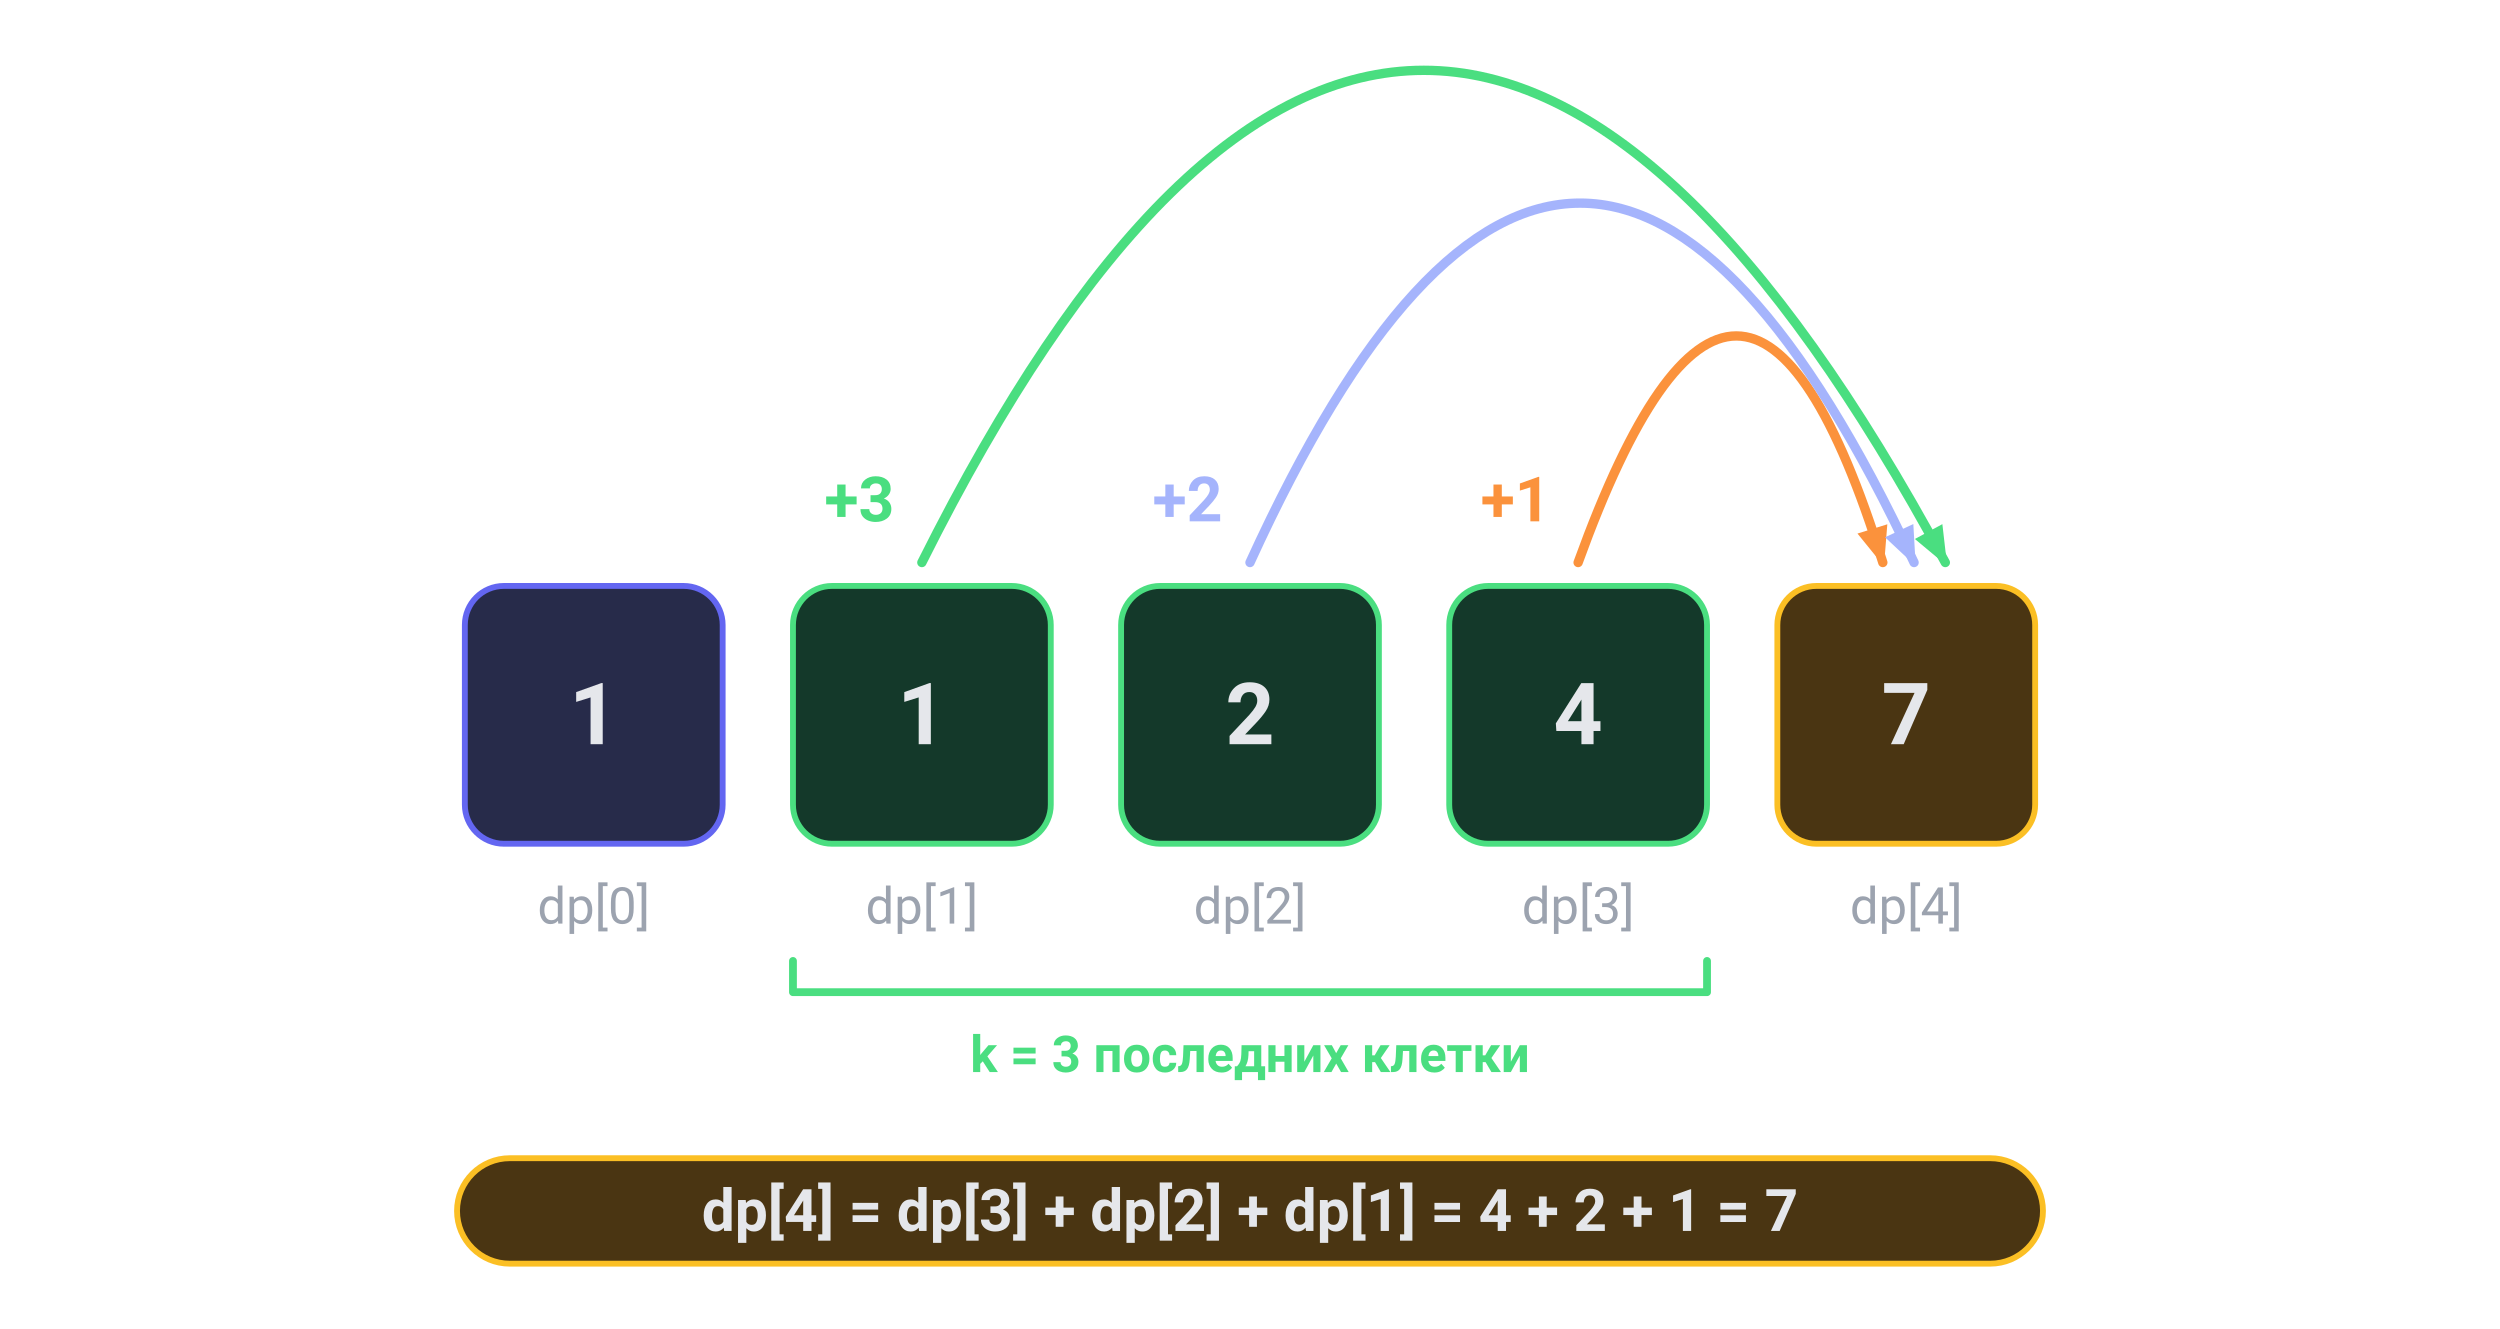
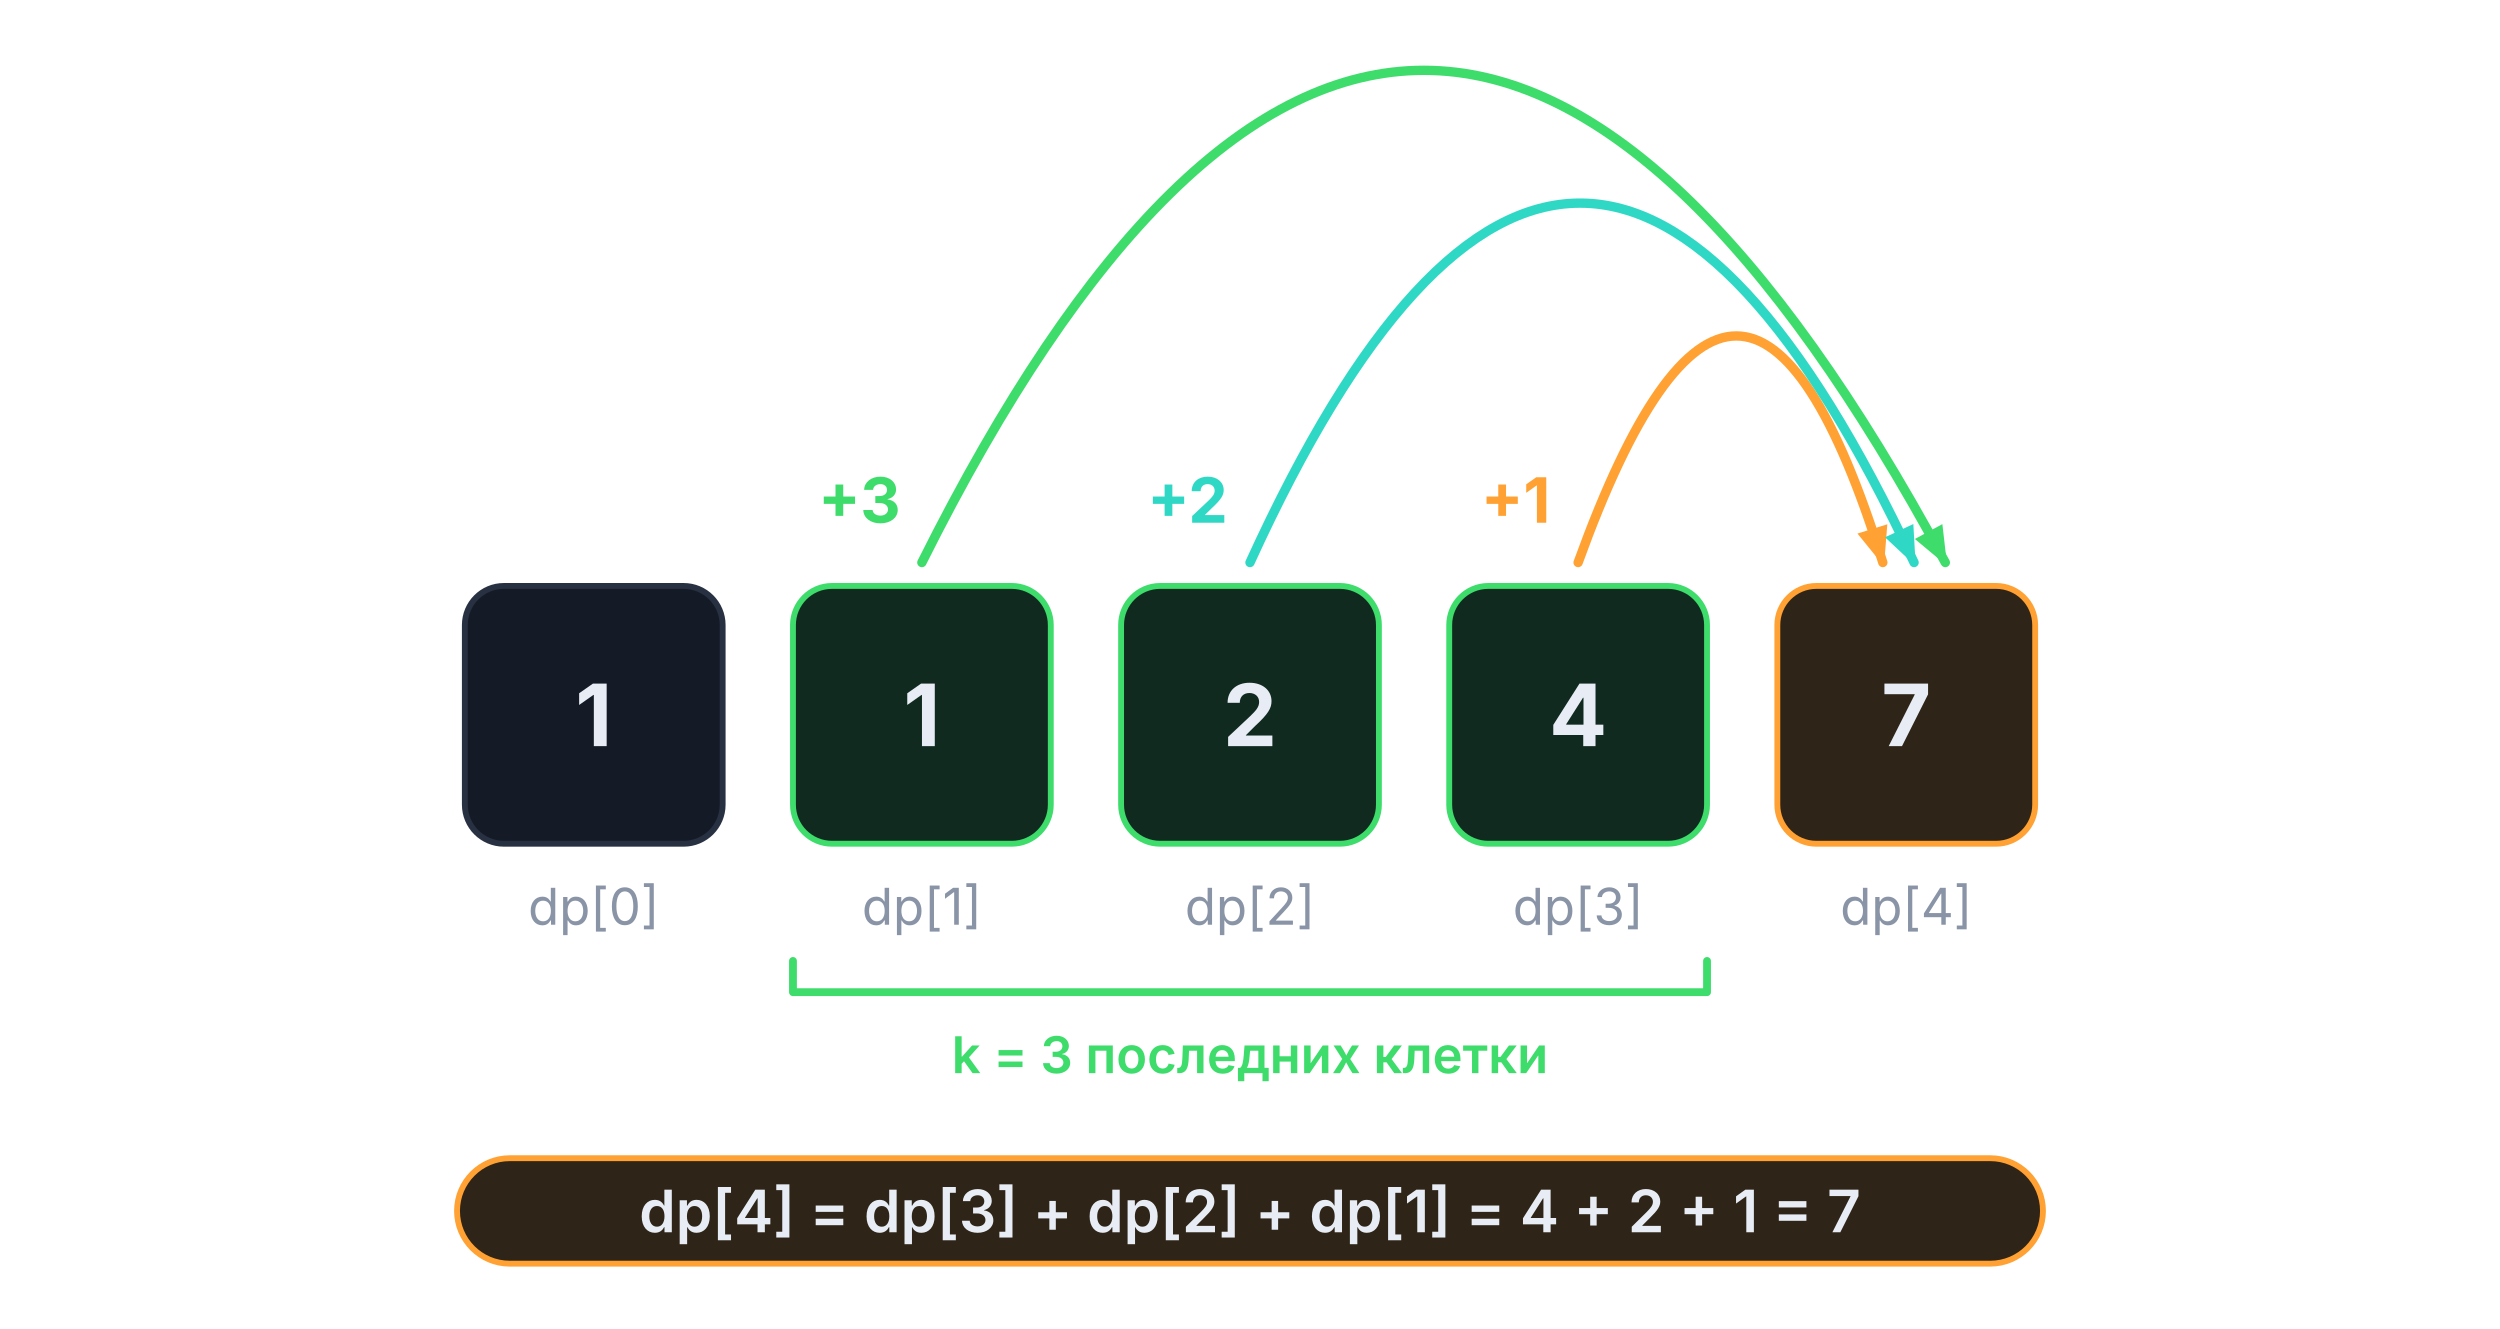
- <svg xmlns="http://www.w3.org/2000/svg" width="640" height="340" viewBox="0 0 640 340" font-family="'Segoe UI', Roboto, 'Helvetica Neue', Arial, sans-serif" role="img">
+ <svg xmlns="http://www.w3.org/2000/svg" width="640" height="340" viewBox="0 0 640 340" font-family="Inter, system-ui, 'Segoe UI', Roboto, Arial, sans-serif" role="img">
  <defs>
    <marker id="ah-accent" viewBox="0 0 10 10" refX="9" refY="5" markerWidth="10" markerHeight="10" markerUnits="userSpaceOnUse" orient="auto-start-reverse">
-       <path d="M0,1 L10,5 L0,9 z" fill="#a5b4fc" />
+       <path d="M0,1 L10,5 L0,9 z" fill="#2fd8c4" />
    </marker>
    <marker id="ah-accent2" viewBox="0 0 10 10" refX="9" refY="5" markerWidth="10" markerHeight="10" markerUnits="userSpaceOnUse" orient="auto-start-reverse">
-       <path d="M0,1 L10,5 L0,9 z" fill="#fb923c" />
+       <path d="M0,1 L10,5 L0,9 z" fill="#ffa133" />
    </marker>
    <marker id="ah-good" viewBox="0 0 10 10" refX="9" refY="5" markerWidth="10" markerHeight="10" markerUnits="userSpaceOnUse" orient="auto-start-reverse">
-       <path d="M0,1 L10,5 L0,9 z" fill="#4ade80" />
+       <path d="M0,1 L10,5 L0,9 z" fill="#3ddc6b" />
    </marker>
  </defs>
-   <rect x="119.0" y="150.0" width="66.0" height="66.0" rx="10" fill="#272b4a" stroke="#6366f1" stroke-width="1.5" />
-   <text x="152.0" y="183.0" font-size="22" fill="#e5e7eb" font-weight="700" text-anchor="middle" dominant-baseline="central">1</text>
-   <text x="152.0" y="232.0" font-size="13" fill="#9ca3af" font-weight="400" text-anchor="middle" dominant-baseline="central">dp[0]</text>
-   <rect x="203.0" y="150.0" width="66.0" height="66.0" rx="10" fill="#14392a" stroke="#4ade80" stroke-width="1.5" />
-   <text x="236.0" y="183.0" font-size="22" fill="#e5e7eb" font-weight="700" text-anchor="middle" dominant-baseline="central">1</text>
-   <text x="236.0" y="232.0" font-size="13" fill="#9ca3af" font-weight="400" text-anchor="middle" dominant-baseline="central">dp[1]</text>
-   <rect x="287.0" y="150.0" width="66.0" height="66.0" rx="10" fill="#14392a" stroke="#4ade80" stroke-width="1.5" />
-   <text x="320.0" y="183.0" font-size="22" fill="#e5e7eb" font-weight="700" text-anchor="middle" dominant-baseline="central">2</text>
-   <text x="320.0" y="232.0" font-size="13" fill="#9ca3af" font-weight="400" text-anchor="middle" dominant-baseline="central">dp[2]</text>
-   <rect x="371.0" y="150.0" width="66.0" height="66.0" rx="10" fill="#14392a" stroke="#4ade80" stroke-width="1.5" />
-   <text x="404.0" y="183.0" font-size="22" fill="#e5e7eb" font-weight="700" text-anchor="middle" dominant-baseline="central">4</text>
-   <text x="404.0" y="232.0" font-size="13" fill="#9ca3af" font-weight="400" text-anchor="middle" dominant-baseline="central">dp[3]</text>
-   <rect x="455.0" y="150.0" width="66.0" height="66.0" rx="10" fill="#4a3512" stroke="#fbbf24" stroke-width="1.5" />
-   <text x="488.0" y="183.0" font-size="22" fill="#e5e7eb" font-weight="700" text-anchor="middle" dominant-baseline="central">7</text>
-   <text x="488.0" y="232.0" font-size="13" fill="#9ca3af" font-weight="400" text-anchor="middle" dominant-baseline="central">dp[4]</text>
-   <path d="M404,144 Q446,28 482,144" fill="none" stroke="#fb923c" stroke-width="2.4" stroke-linecap="round" stroke-linejoin="round" marker-end="url(#ah-accent2)" />
-   <text x="388.0" y="128.0" font-size="16" fill="#fb923c" font-weight="700" text-anchor="middle" dominant-baseline="central">+1</text>
-   <path d="M320,144 Q404,-40 490,144" fill="none" stroke="#a5b4fc" stroke-width="2.4" stroke-linecap="round" stroke-linejoin="round" marker-end="url(#ah-accent)" />
-   <text x="304.0" y="128.0" font-size="16" fill="#a5b4fc" font-weight="700" text-anchor="middle" dominant-baseline="central">+2</text>
-   <path d="M236,144 Q362,-108 498,144" fill="none" stroke="#4ade80" stroke-width="2.4" stroke-linecap="round" stroke-linejoin="round" marker-end="url(#ah-good)" />
-   <text x="220.0" y="128.0" font-size="16" fill="#4ade80" font-weight="700" text-anchor="middle" dominant-baseline="central">+3</text>
-   <path d="M203,246 L203,254 L437,254 L437,246" fill="none" stroke="#4ade80" stroke-width="2" stroke-linecap="round" stroke-linejoin="round" />
-   <text x="320.0" y="270.0" font-size="13" fill="#4ade80" font-weight="600" text-anchor="middle" dominant-baseline="central">k = 3 последних клетки</text>
-   <rect x="117.0" y="296.5" width="406.0" height="27.0" rx="13.5" fill="#4a3512" stroke="#fbbf24" stroke-width="1.5" />
-   <text x="320.0" y="310.0" font-size="15" fill="#e5e7eb" font-weight="600" text-anchor="middle" dominant-baseline="central">dp[4] = dp[3] + dp[2] + dp[1] = 4 + 2 + 1 = 7</text>
+   <rect x="119.0" y="150.0" width="66.0" height="66.0" rx="10" fill="#151b26" stroke="#283142" stroke-width="1.5" />
+   <text x="152.0" y="183.0" font-size="22" fill="#e8edf5" font-weight="700" text-anchor="middle" dominant-baseline="central">1</text>
+   <text x="152.0" y="232.0" font-size="13" fill="#8a94a7" font-weight="400" text-anchor="middle" dominant-baseline="central">dp[0]</text>
+   <rect x="203.0" y="150.0" width="66.0" height="66.0" rx="10" fill="#112a1f" stroke="#3ddc6b" stroke-width="1.5" />
+   <text x="236.0" y="183.0" font-size="22" fill="#e8edf5" font-weight="700" text-anchor="middle" dominant-baseline="central">1</text>
+   <text x="236.0" y="232.0" font-size="13" fill="#8a94a7" font-weight="400" text-anchor="middle" dominant-baseline="central">dp[1]</text>
+   <rect x="287.0" y="150.0" width="66.0" height="66.0" rx="10" fill="#112a1f" stroke="#3ddc6b" stroke-width="1.5" />
+   <text x="320.0" y="183.0" font-size="22" fill="#e8edf5" font-weight="700" text-anchor="middle" dominant-baseline="central">2</text>
+   <text x="320.0" y="232.0" font-size="13" fill="#8a94a7" font-weight="400" text-anchor="middle" dominant-baseline="central">dp[2]</text>
+   <rect x="371.0" y="150.0" width="66.0" height="66.0" rx="10" fill="#112a1f" stroke="#3ddc6b" stroke-width="1.5" />
+   <text x="404.0" y="183.0" font-size="22" fill="#e8edf5" font-weight="700" text-anchor="middle" dominant-baseline="central">4</text>
+   <text x="404.0" y="232.0" font-size="13" fill="#8a94a7" font-weight="400" text-anchor="middle" dominant-baseline="central">dp[3]</text>
+   <rect x="455.0" y="150.0" width="66.0" height="66.0" rx="10" fill="#2e2417" stroke="#ffa133" stroke-width="1.5" />
+   <text x="488.0" y="183.0" font-size="22" fill="#e8edf5" font-weight="700" text-anchor="middle" dominant-baseline="central">7</text>
+   <text x="488.0" y="232.0" font-size="13" fill="#8a94a7" font-weight="400" text-anchor="middle" dominant-baseline="central">dp[4]</text>
+   <path d="M404,144 Q446,28 482,144" fill="none" stroke="#ffa133" stroke-width="2.4" stroke-linecap="round" stroke-linejoin="round" marker-end="url(#ah-accent2)" />
+   <text x="388.0" y="128.0" font-size="16" fill="#ffa133" font-weight="700" text-anchor="middle" dominant-baseline="central">+1</text>
+   <path d="M320,144 Q404,-40 490,144" fill="none" stroke="#2fd8c4" stroke-width="2.4" stroke-linecap="round" stroke-linejoin="round" marker-end="url(#ah-accent)" />
+   <text x="304.0" y="128.0" font-size="16" fill="#2fd8c4" font-weight="700" text-anchor="middle" dominant-baseline="central">+2</text>
+   <path d="M236,144 Q362,-108 498,144" fill="none" stroke="#3ddc6b" stroke-width="2.4" stroke-linecap="round" stroke-linejoin="round" marker-end="url(#ah-good)" />
+   <text x="220.0" y="128.0" font-size="16" fill="#3ddc6b" font-weight="700" text-anchor="middle" dominant-baseline="central">+3</text>
+   <path d="M203,246 L203,254 L437,254 L437,246" fill="none" stroke="#3ddc6b" stroke-width="2" stroke-linecap="round" stroke-linejoin="round" />
+   <text x="320.0" y="270.0" font-size="13" fill="#3ddc6b" font-weight="600" text-anchor="middle" dominant-baseline="central">k = 3 последних клетки</text>
+   <rect x="117.0" y="296.5" width="406.0" height="27.0" rx="13.5" fill="#2e2417" stroke="#ffa133" stroke-width="1.5" />
+   <text x="320.0" y="310.0" font-size="15" fill="#e8edf5" font-weight="600" text-anchor="middle" dominant-baseline="central">dp[4] = dp[3] + dp[2] + dp[1] = 4 + 2 + 1 = 7</text>
</svg>
